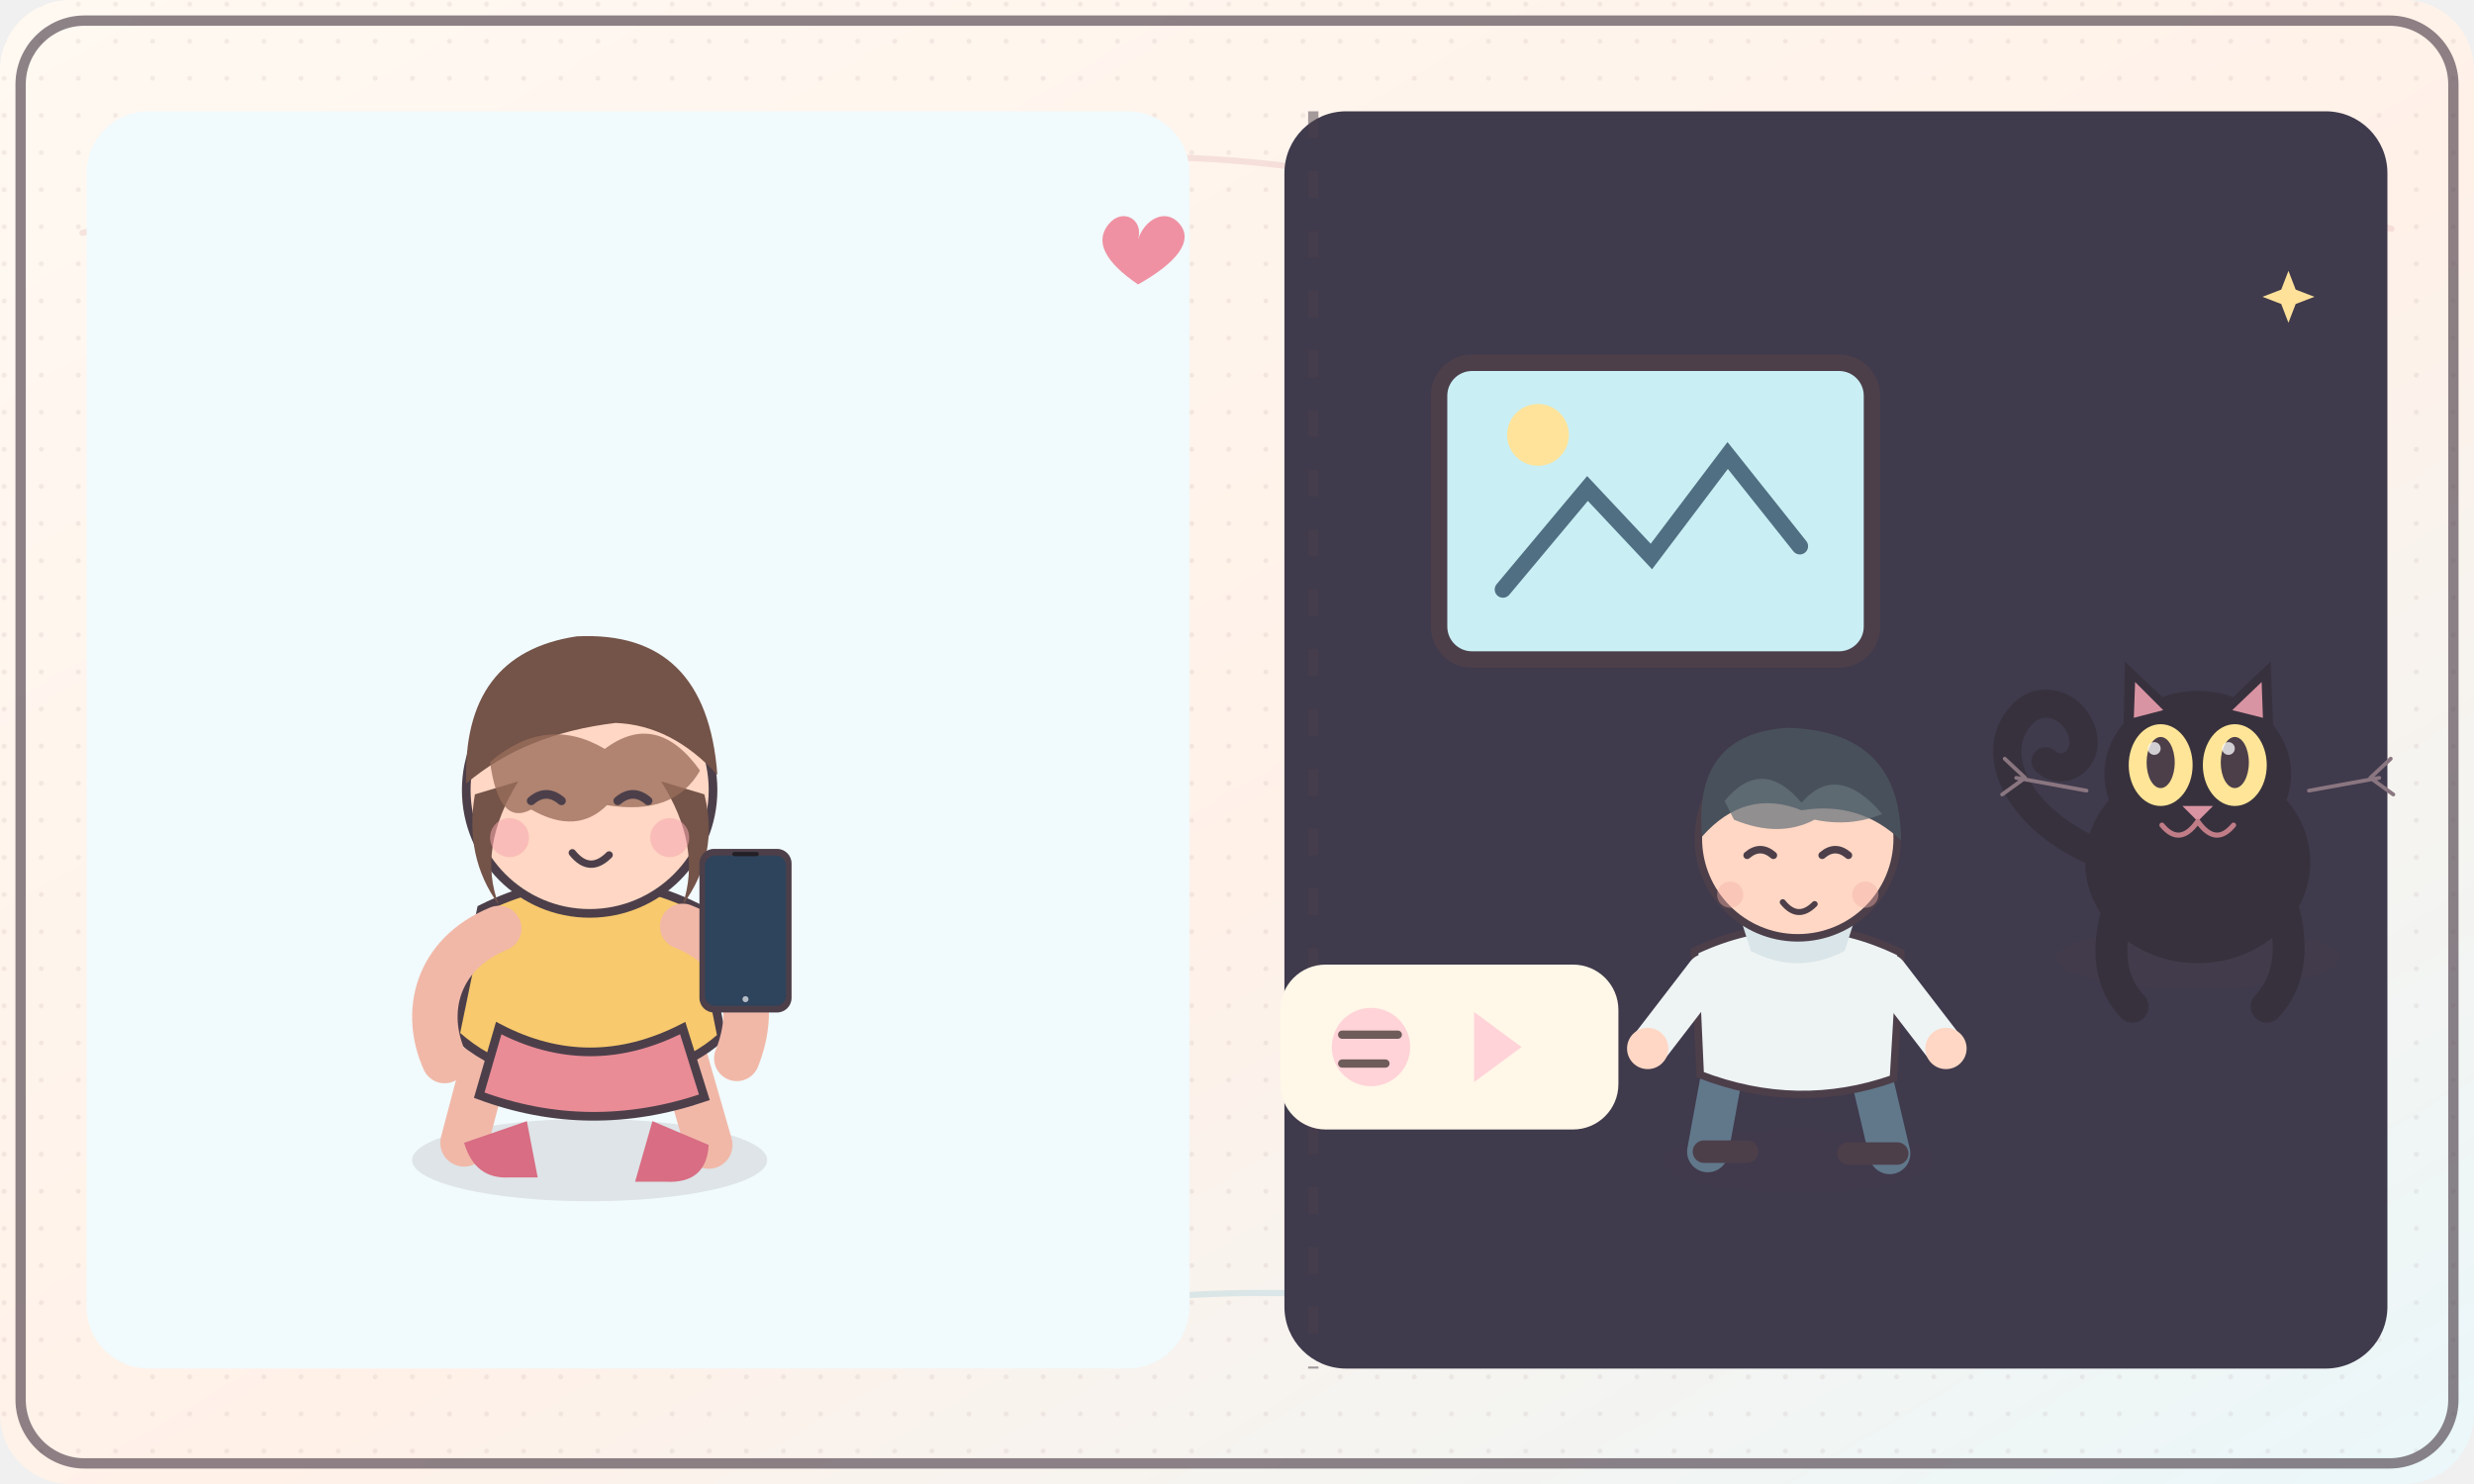
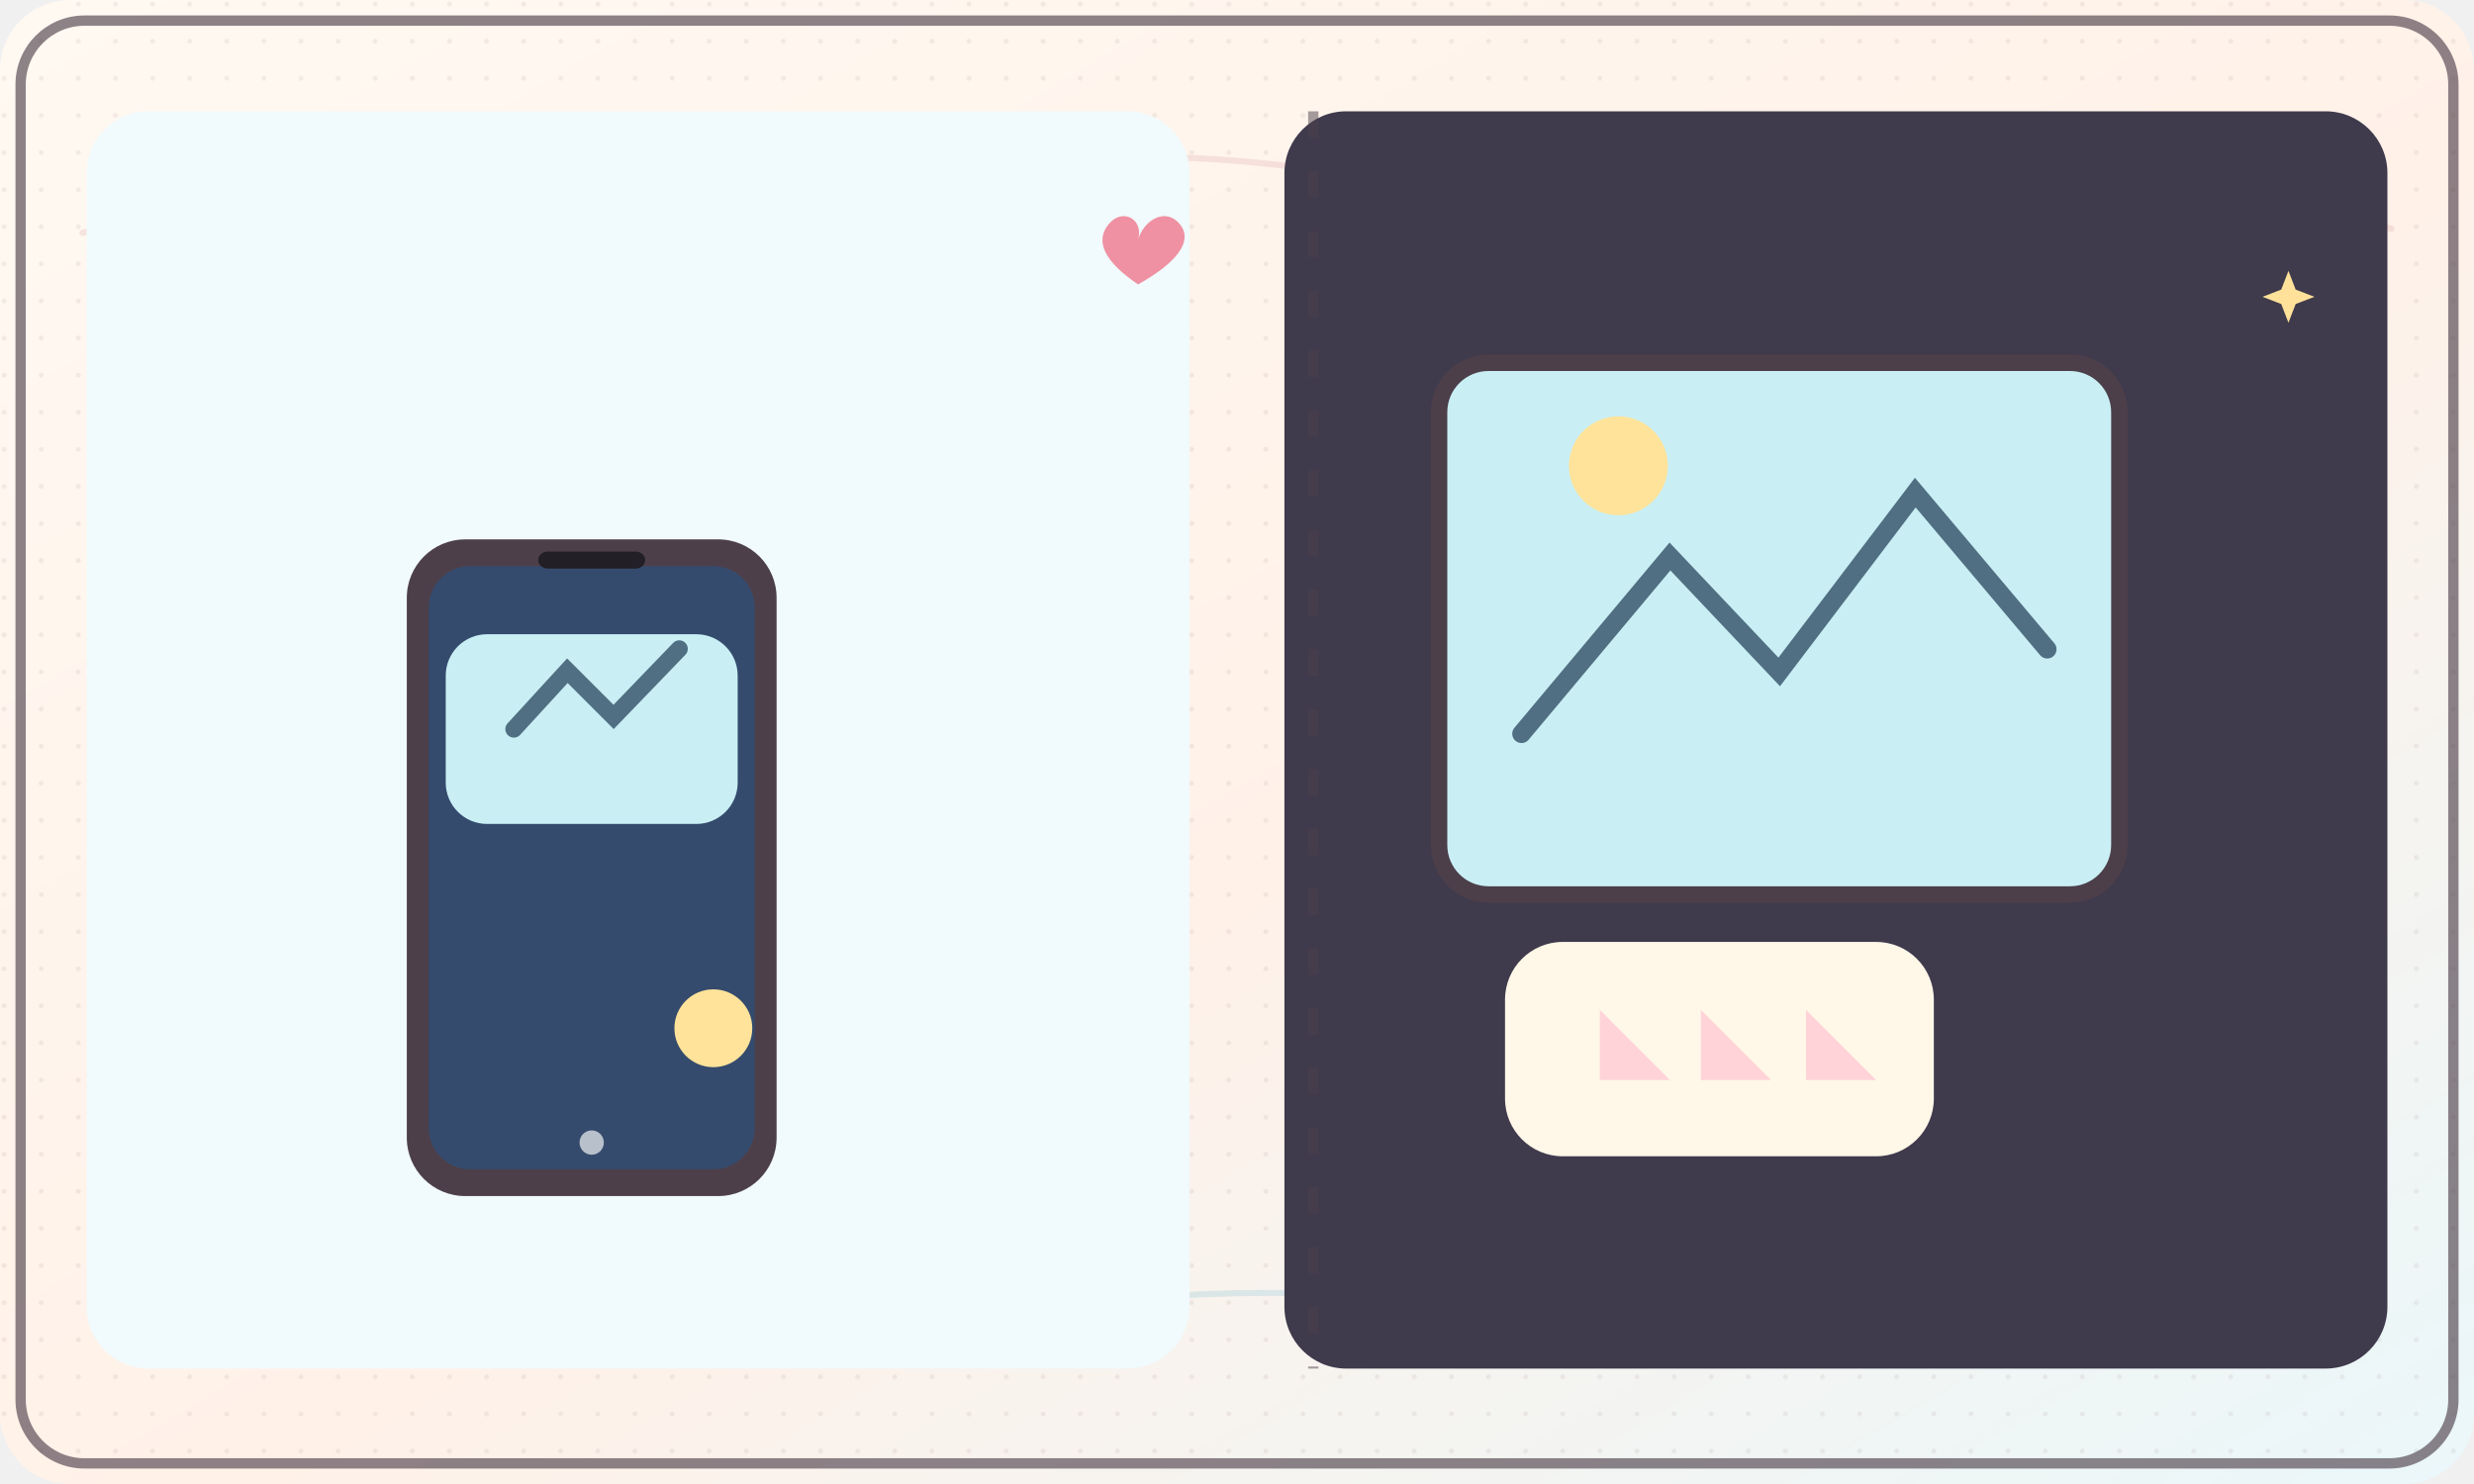
<svg xmlns="http://www.w3.org/2000/svg" width="1200" height="720" viewBox="0 0 1200 720" role="img">
  <defs>
    <linearGradient id="bg-scene-08-day6" x1="0" y1="0" x2="1" y2="1">
      <stop offset="0" stop-color="#FFF9F2" />
      <stop offset="0.55" stop-color="#FFF1E8" />
      <stop offset="1" stop-color="#EAF7FA" />
    </linearGradient>
    <linearGradient id="water-scene-08-day6" x1="0" y1="0" x2="1" y2="1">
      <stop offset="0" stop-color="#DDF7FC" />
      <stop offset="0.48" stop-color="#8FD2E5" />
      <stop offset="1" stop-color="#4E9DBA" />
    </linearGradient>
    <linearGradient id="night-scene-08-day6" x1="0" y1="0" x2="0" y2="1">
      <stop offset="0" stop-color="#354B6D" />
      <stop offset="1" stop-color="#856F89" />
    </linearGradient>
    <linearGradient id="desert-scene-08-day6" x1="0" y1="0" x2="1" y2="1">
      <stop offset="0" stop-color="#F8D8B5" />
      <stop offset="1" stop-color="#D9A978" />
    </linearGradient>
    <filter id="soft-scene-08-day6" x="-30%" y="-30%" width="160%" height="160%">
      <feGaussianBlur stdDeviation="16" />
    </filter>
    <pattern id="dots-scene-08-day6" width="18" height="18" patternUnits="userSpaceOnUse">
      <circle cx="2" cy="2" r="1.2" fill="#9D7C7D" opacity="0.12" />
    </pattern>
    <clipPath id="panelA-scene-08-day6">
      <rect x="42" y="54" width="535" height="610" rx="30" />
    </clipPath>
    <clipPath id="panelB-scene-08-day6">
      <rect x="623" y="54" width="535" height="610" rx="30" />
    </clipPath>
  </defs>
  <rect width="1200" height="720" rx="34" fill="url(#bg-scene-08-day6)" />
  <rect width="1200" height="720" rx="34" fill="url(#dots-scene-08-day6)" />
  <path d="M40 113 C185 77 268 130 383 101 C545 60 622 76 753 105 C899 137 1027 76 1160 111" fill="none" stroke="#D4959F" stroke-width="3" stroke-linecap="round" opacity="0.22" />
  <path d="M92 650 C250 618 371 669 512 637 C654 605 820 667 1100 616" fill="none" stroke="#78BCD1" stroke-width="3" stroke-linecap="round" opacity="0.24" />
  <g>
    <rect x="42" y="54" width="535" height="610" rx="30" fill="#F1FAFC" />
    <rect x="623" y="54" width="535" height="610" rx="30" fill="#3F3A4C" />
-     <g transform="translate(286 419) scale(1.05 1.05)">
-       <ellipse cx="0" cy="137" rx="82" ry="19" fill="#4C3F4A" opacity="0.12" />
-       <path d="M-39 57 L-58 129" stroke="#F1B8A8" stroke-width="22" stroke-linecap="round" />
-       <path d="M34 57 L55 130" stroke="#F1B8A8" stroke-width="22" stroke-linecap="round" />
-       <path d="M-58 129 Q-53 146 -37 145 L-24 145 L-29 119 Z" fill="#D86D83" />
-       <path d="M55 130 Q54 148 35 147 L21 147 L29 119 Z" fill="#D86D83" />
-       <path d="M-50 21 Q0 -4 49 20 L61 80 Q35 103 0 94 Q-34 104 -62 79 Z" fill="#F8C96D" stroke="#4C3F4A" stroke-width="4" />
-       <path d="M-42 76 Q0 98 43 76 L53 108 Q0 126 -51 107 Z" fill="#E98C96" stroke="#4C3F4A" stroke-width="4" />
-       <path d="M-42 30 C-71 42 -77 69 -67 91" fill="none" stroke="#F1B8A8" stroke-width="21" stroke-linecap="round" />
-       <path d="M43 29 C71 40 78 65 68 90" fill="none" stroke="#F1B8A8" stroke-width="21" stroke-linecap="round" />
-       <circle cx="0" cy="-34" r="57" fill="#FFD7C4" stroke="#4C3F4A" stroke-width="4" />
-       <path d="M-57 -37 Q-59 -97 -6 -105 Q54 -108 59 -41 Q38 -64 12 -65 Q-30 -60 -57 -37 Z" fill="#745348" />
-       <path d="M-53 -32 Q-58 -3 -42 19 Q-52 -7 -33 -38 Z" fill="#745348" />
-       <path d="M53 -32 Q60 -4 43 19 Q52 -8 33 -38 Z" fill="#745348" />
-       <path d="M-46 -47 Q-20 -69 7 -53 Q31 -71 51 -43 Q39 -22 8 -27 Q-6 -13 -27 -25 Q-42 -17 -46 -47 Z" fill="#9A6D5A" opacity="0.78" />
-       <path d="M-27 -29 Q-20 -35 -13 -29" fill="none" stroke="#4C3F4A" stroke-width="4" stroke-linecap="round" />
-       <path d="M13 -29 Q20 -35 27 -29" fill="none" stroke="#4C3F4A" stroke-width="4" stroke-linecap="round" />
-       <circle cx="-37" cy="-12" r="9" fill="#F6A6AE" opacity="0.55" />
-       <circle cx="37" cy="-12" r="9" fill="#F6A6AE" opacity="0.55" />
-       <path d="M-8 -5 Q0 5 9 -4" fill="none" stroke="#4C3F4A" stroke-width="3.4" stroke-linecap="round" />
-       <g transform="translate(72 31) scale(0.28)">
-         <rect x="-76" y="-135" width="152" height="270" rx="24" fill="#4C3F4A" />
-         <rect x="-67" y="-124" width="134" height="248" rx="17" fill="#2E435C" />
-         <rect x="-22" y="-130" width="44" height="7" rx="4" fill="#221F26" />
-         <circle cx="0" cy="113" r="5" fill="#FFFFFF" opacity="0.65" />
+     <g transform="translate(287 421) scale(1.18)">
+       <rect x="-76" y="-135" width="152" height="270" rx="24" fill="#4C3F4A" />
+       <rect x="-67" y="-124" width="134" height="248" rx="17" fill="#354B6D" />
+       <rect x="-22" y="-130" width="44" height="7" rx="4" fill="#221F26" />
+       <circle cx="0" cy="113" r="5" fill="#FFFFFF" opacity="0.65" />
+       <g>
+         <rect x="-60" y="-96" width="120" height="78" rx="17" fill="#C9EFF5" />
+         <path d="M-32 -57 l22 -24 19 19 27 -28" fill="none" stroke="#506F82" stroke-width="7" stroke-linecap="round" />
+         <circle cx="50" cy="66" r="16" fill="#FFE39A" />
      </g>
    </g>
-     <g transform="translate(872 445) scale(0.91 0.91)">
-       <ellipse cx="0" cy="130" rx="72" ry="17" fill="#4C3F4A" opacity="0.12" />
-       <path d="M-35 54 L-48 125" stroke="#61788B" stroke-width="22" stroke-linecap="round" />
-       <path d="M32 54 L49 126" stroke="#61788B" stroke-width="22" stroke-linecap="round" />
-       <path d="M-50 125 L-27 125 M27 126 L53 126" stroke="#4C3F4A" stroke-width="12" stroke-linecap="round" />
-       <path d="M-55 18 Q0 -8 55 19 L51 86 Q0 104 -52 84 Z" fill="#EEF3F4" stroke="#4C3F4A" stroke-width="4" />
-       <path d="M-32 -4 Q0 13 32 -4 L25 18 Q0 31 -25 18 Z" fill="#D9E5E8" />
-       <path d="M-49 30 L-79 69 M48 30 L78 69" stroke="#EEF3F4" stroke-width="21" stroke-linecap="round" />
-       <circle cx="-80" cy="70" r="11" fill="#FFD7C4" />
-       <circle cx="79" cy="70" r="11" fill="#FFD7C4" />
-       <circle cx="0" cy="-42" r="53" fill="#FFD7C4" stroke="#4C3F4A" stroke-width="4" />
-       <path d="M-51 -43 Q-56 -98 -5 -101 Q55 -99 55 -41 Q33 -62 2 -57 Q-28 -69 -51 -43 Z" fill="#48515B" />
-       <path d="M-39 -62 Q-19 -86 2 -61 Q21 -83 45 -55 Q28 -48 9 -52 Q-10 -42 -34 -52 Z" fill="#66737C" opacity="0.72" />
-       <path d="M-27 -33 Q-20 -39 -13 -33 M13 -33 Q20 -39 27 -33" fill="none" stroke="#4C3F4A" stroke-width="4" stroke-linecap="round" />
-       <path d="M-8 -8 Q0 2 9 -7" fill="none" stroke="#4C3F4A" stroke-width="3.2" stroke-linecap="round" />
-       <circle cx="-36" cy="-12" r="7" fill="#F2AFA4" opacity="0.42" />
-       <circle cx="36" cy="-12" r="7" fill="#F2AFA4" opacity="0.42" />
-     </g>
-     <g transform="translate(1066 396) scale(-0.62 0.62)">
-       <ellipse cx="0" cy="111" rx="111" ry="24" fill="#4C3F4A" opacity="0.18" />
-       <path d="M73 31 C142 4 165 -50 138 -79 C124 -95 99 -89 91 -67 C83 -45 105 -30 119 -43" fill="none" stroke="#37313D" stroke-width="22" stroke-linecap="round" />
-       <path d="M-60 53 Q-85 115 -54 149 M55 53 Q82 116 51 149" fill="none" stroke="#37313D" stroke-width="25" stroke-linecap="round" />
-       <ellipse cx="0" cy="36" rx="88" ry="79" fill="#37313D" />
-       <ellipse cx="0" cy="-33" rx="73" ry="65" fill="#37313D" />
-       <path d="M-59 -70 L-57 -121 L-17 -83 Z M58 -70 L57 -121 L17 -83 Z" fill="#37313D" />
-       <path d="M-51 -77 L-50 -105 L-27 -83 Z M50 -77 L49 -105 L27 -83 Z" fill="#D994A3" />
-       <ellipse cx="-29" cy="-40" rx="25" ry="32" fill="#FFE598" />
-       <ellipse cx="29" cy="-40" rx="25" ry="32" fill="#FFE598" />
-       <ellipse cx="-29" cy="-42" rx="11" ry="20" fill="#4C3F4A" />
-       <ellipse cx="29" cy="-42" rx="11" ry="20" fill="#4C3F4A" />
-       <circle cx="-24" cy="-53" r="5" fill="#FFF" opacity="0.75" />
-       <circle cx="34" cy="-53" r="5" fill="#FFF" opacity="0.75" />
-       <path d="M-12 -8 L0 4 L12 -8" fill="#D994A3" />
-       <path d="M0 4 Q-14 24 -28 7 M0 4 Q14 24 28 7" fill="none" stroke="#C07D87" stroke-width="4" stroke-linecap="round" />
-       <path d="M-87 -20 L-142 -30 M-135 -30 L-153 -17 M-135 -30 L-151 -45" stroke="#8A7680" stroke-width="3" stroke-linecap="round" />
-       <path d="M87 -20 L142 -30 M135 -30 L153 -17 M135 -30 L151 -45" stroke="#8A7680" stroke-width="3" stroke-linecap="round" />
-     </g>
-     <rect x="698" y="176" width="210" height="144" rx="16" fill="#C9EFF5" stroke="#4C3F4A" stroke-width="8" />
-     <path d="M729 286 L770 237 L801 270 L838 221 L873 265" fill="none" stroke="#506F82" stroke-width="8" stroke-linecap="round" />
-     <circle cx="746" cy="211" r="15" fill="#FFE39A" />
+     <rect x="698" y="176" width="330" height="258" rx="24" fill="#C9EFF5" stroke="#4C3F4A" stroke-width="8" />
+     <path d="M738 356 L810 270 L863 326 L929 239 L993 315" fill="none" stroke="#506F82" stroke-width="9" stroke-linecap="round" />
+     <circle cx="785" cy="226" r="24" fill="#FFE39A" />
    <path d="M637 54 V664" stroke="#4C3F4A" stroke-width="5" stroke-dasharray="13 16" opacity="0.5" />
-     <g transform="translate(703 508)">
-       <rect x="-82" y="-40" width="164" height="80" rx="22" fill="#FFF7E8" />
-       <circle cx="-38" cy="0" r="19" fill="#FFD3D8" />
-       <path d="M12 -17 L35 0 L12 17 Z" fill="#FFD3D8" />
-       <path d="M-52 -6 L-25 -6 M-52 8 L-31 8" stroke="#6E5C5A" stroke-width="4" stroke-linecap="round" />
+     <g transform="translate(834 509)">
+       <rect x="-104" y="-52" width="208" height="104" rx="28" fill="#FFF7E8" />
+       <path d="M-58 15 V-19 L-24 15 L-58 15 Z M-9 15 V-19 L25 15 L-9 15 Z M42 15 V-19 L76 15 L42 15 Z" fill="#FFD3D8" />
    </g>
    <path d="M0 16 C-22 1 -28 -12 -19 -23 C-10 -34 4 -26 0 -13 C4 -26 18 -34 27 -23 C36 -12 25 2 0 16 Z" transform="translate(552 126) scale(0.75)" fill="#EF91A2" />
    <path d="M0 -18 L5 -5 L18 0 L5 5 L0 18 L-5 5 L-18 0 L-5 -5 Z" transform="translate(1110 144) scale(0.7)" fill="#FFE19A" />
  </g>
  <rect x="10" y="10" width="1180" height="700" rx="31" fill="none" stroke="#4C3F4A" stroke-width="5" opacity="0.64" />
</svg>
